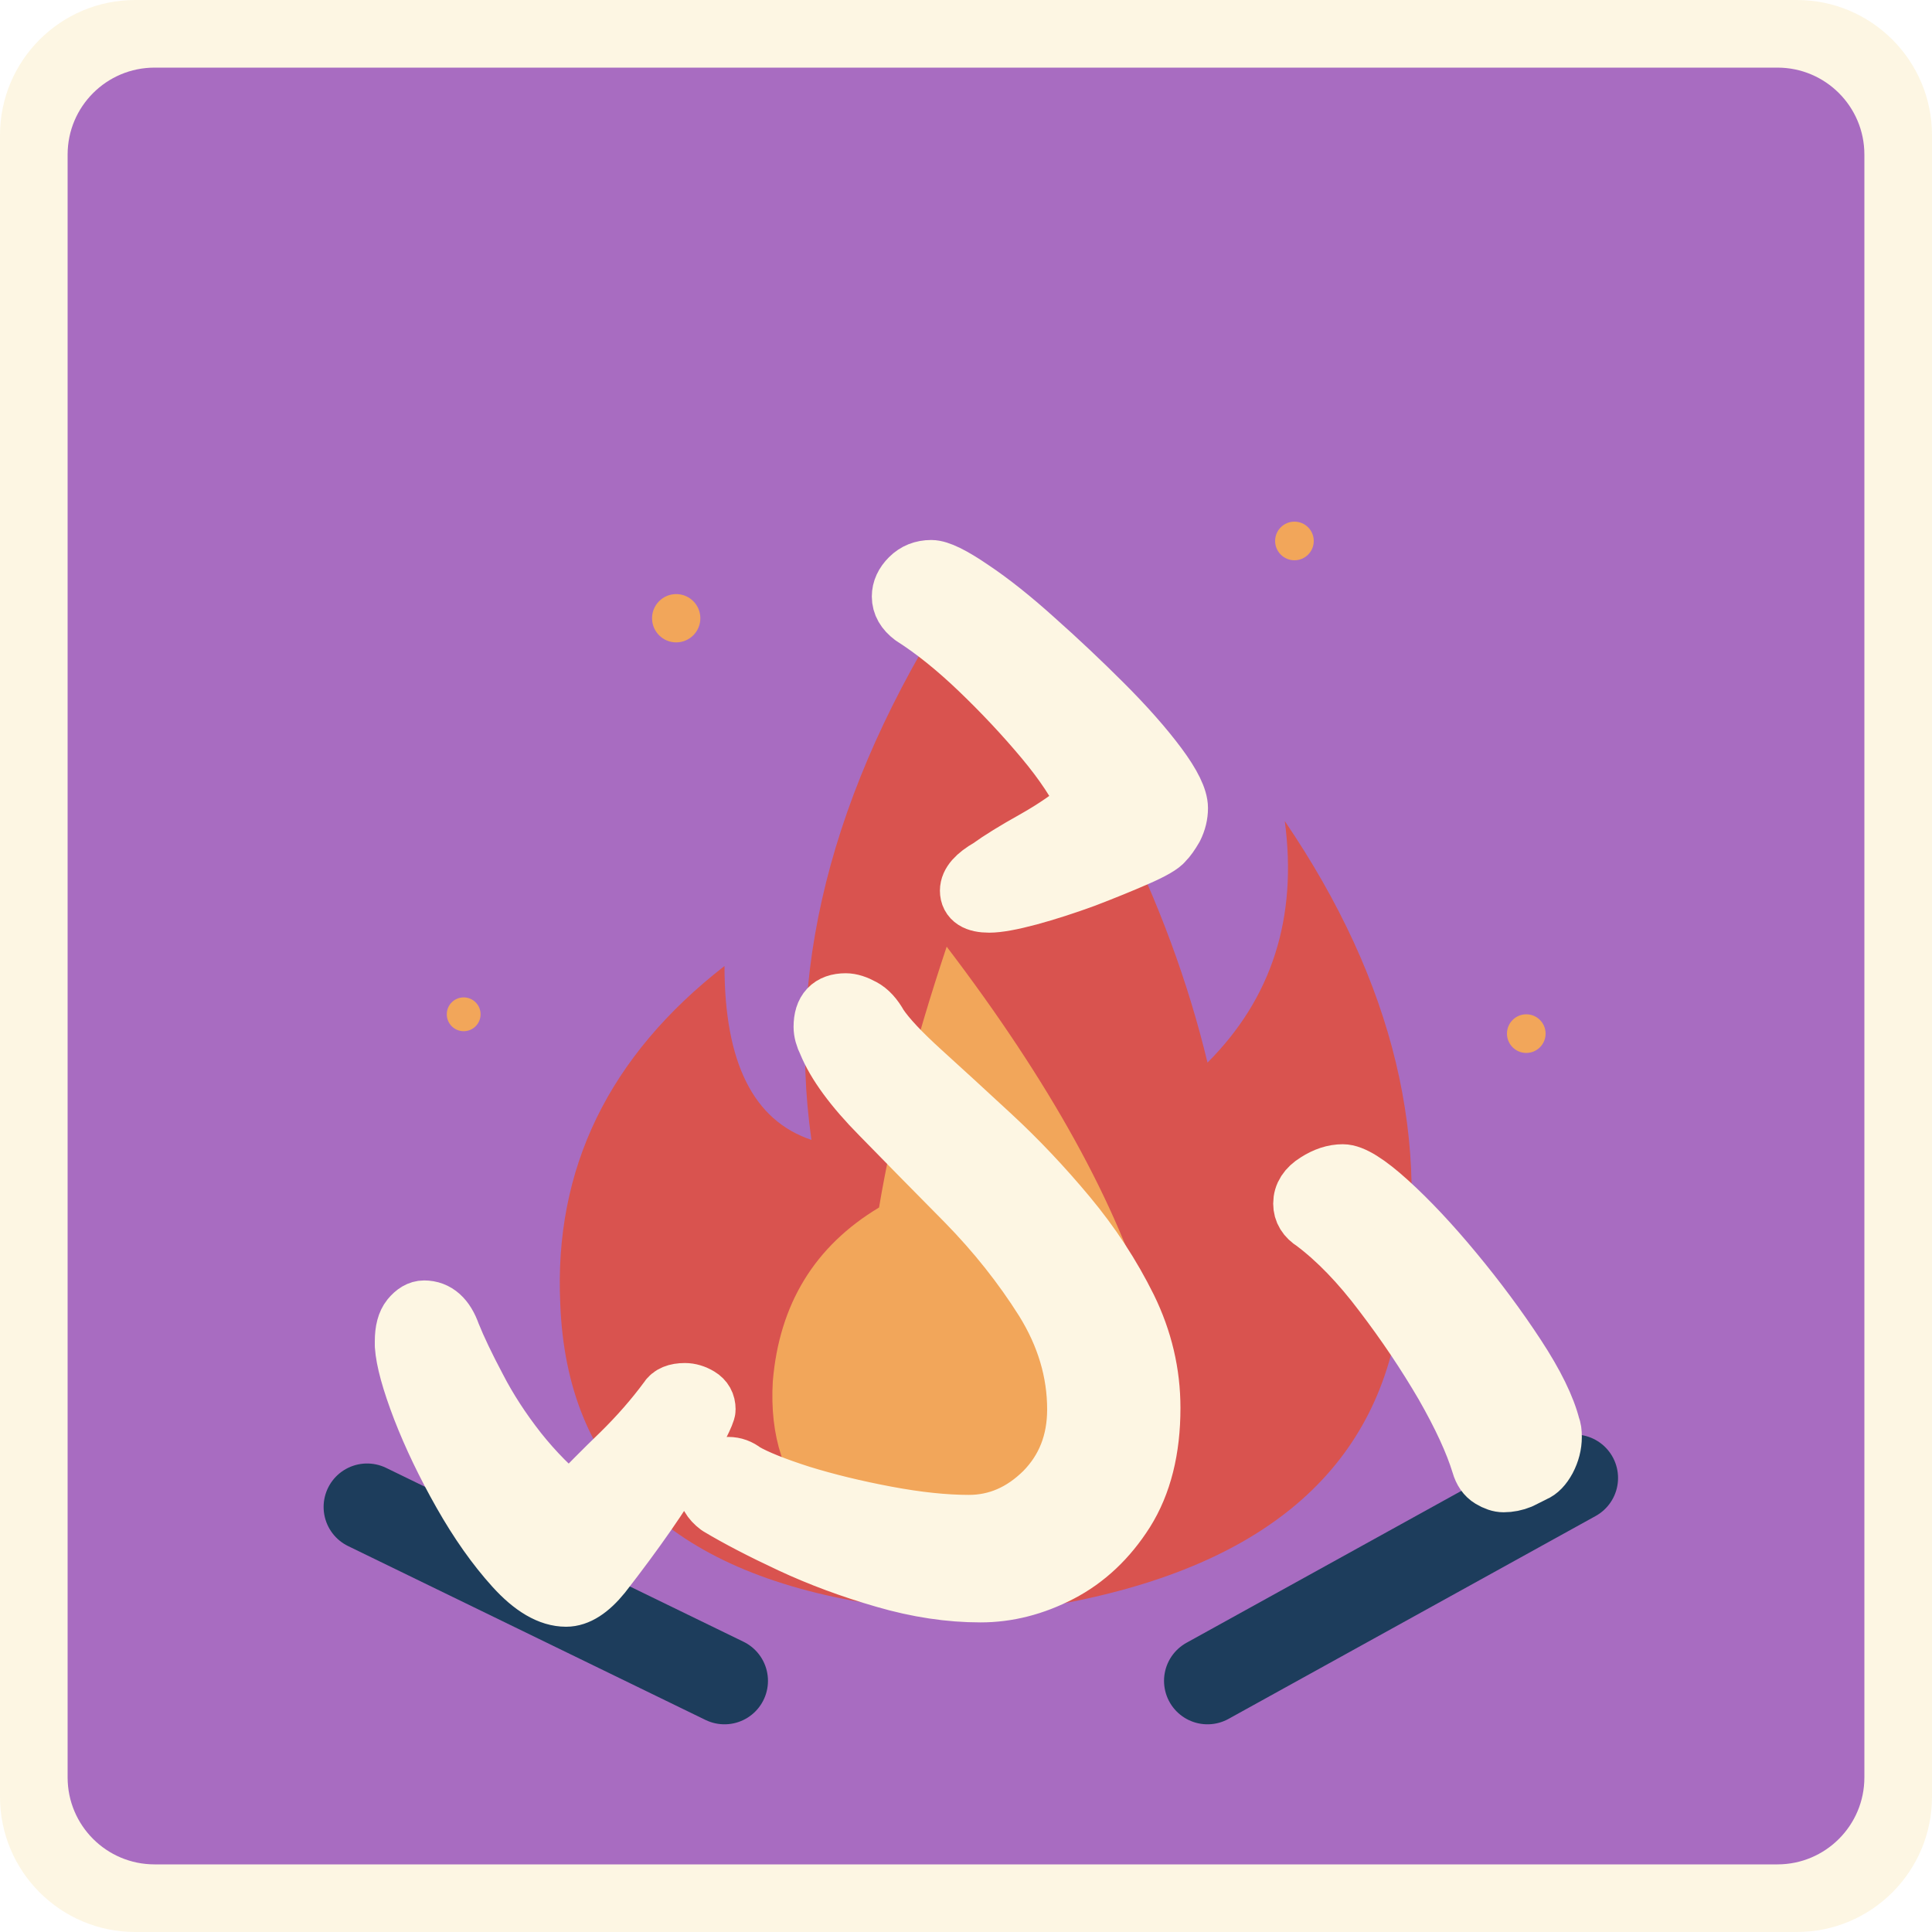
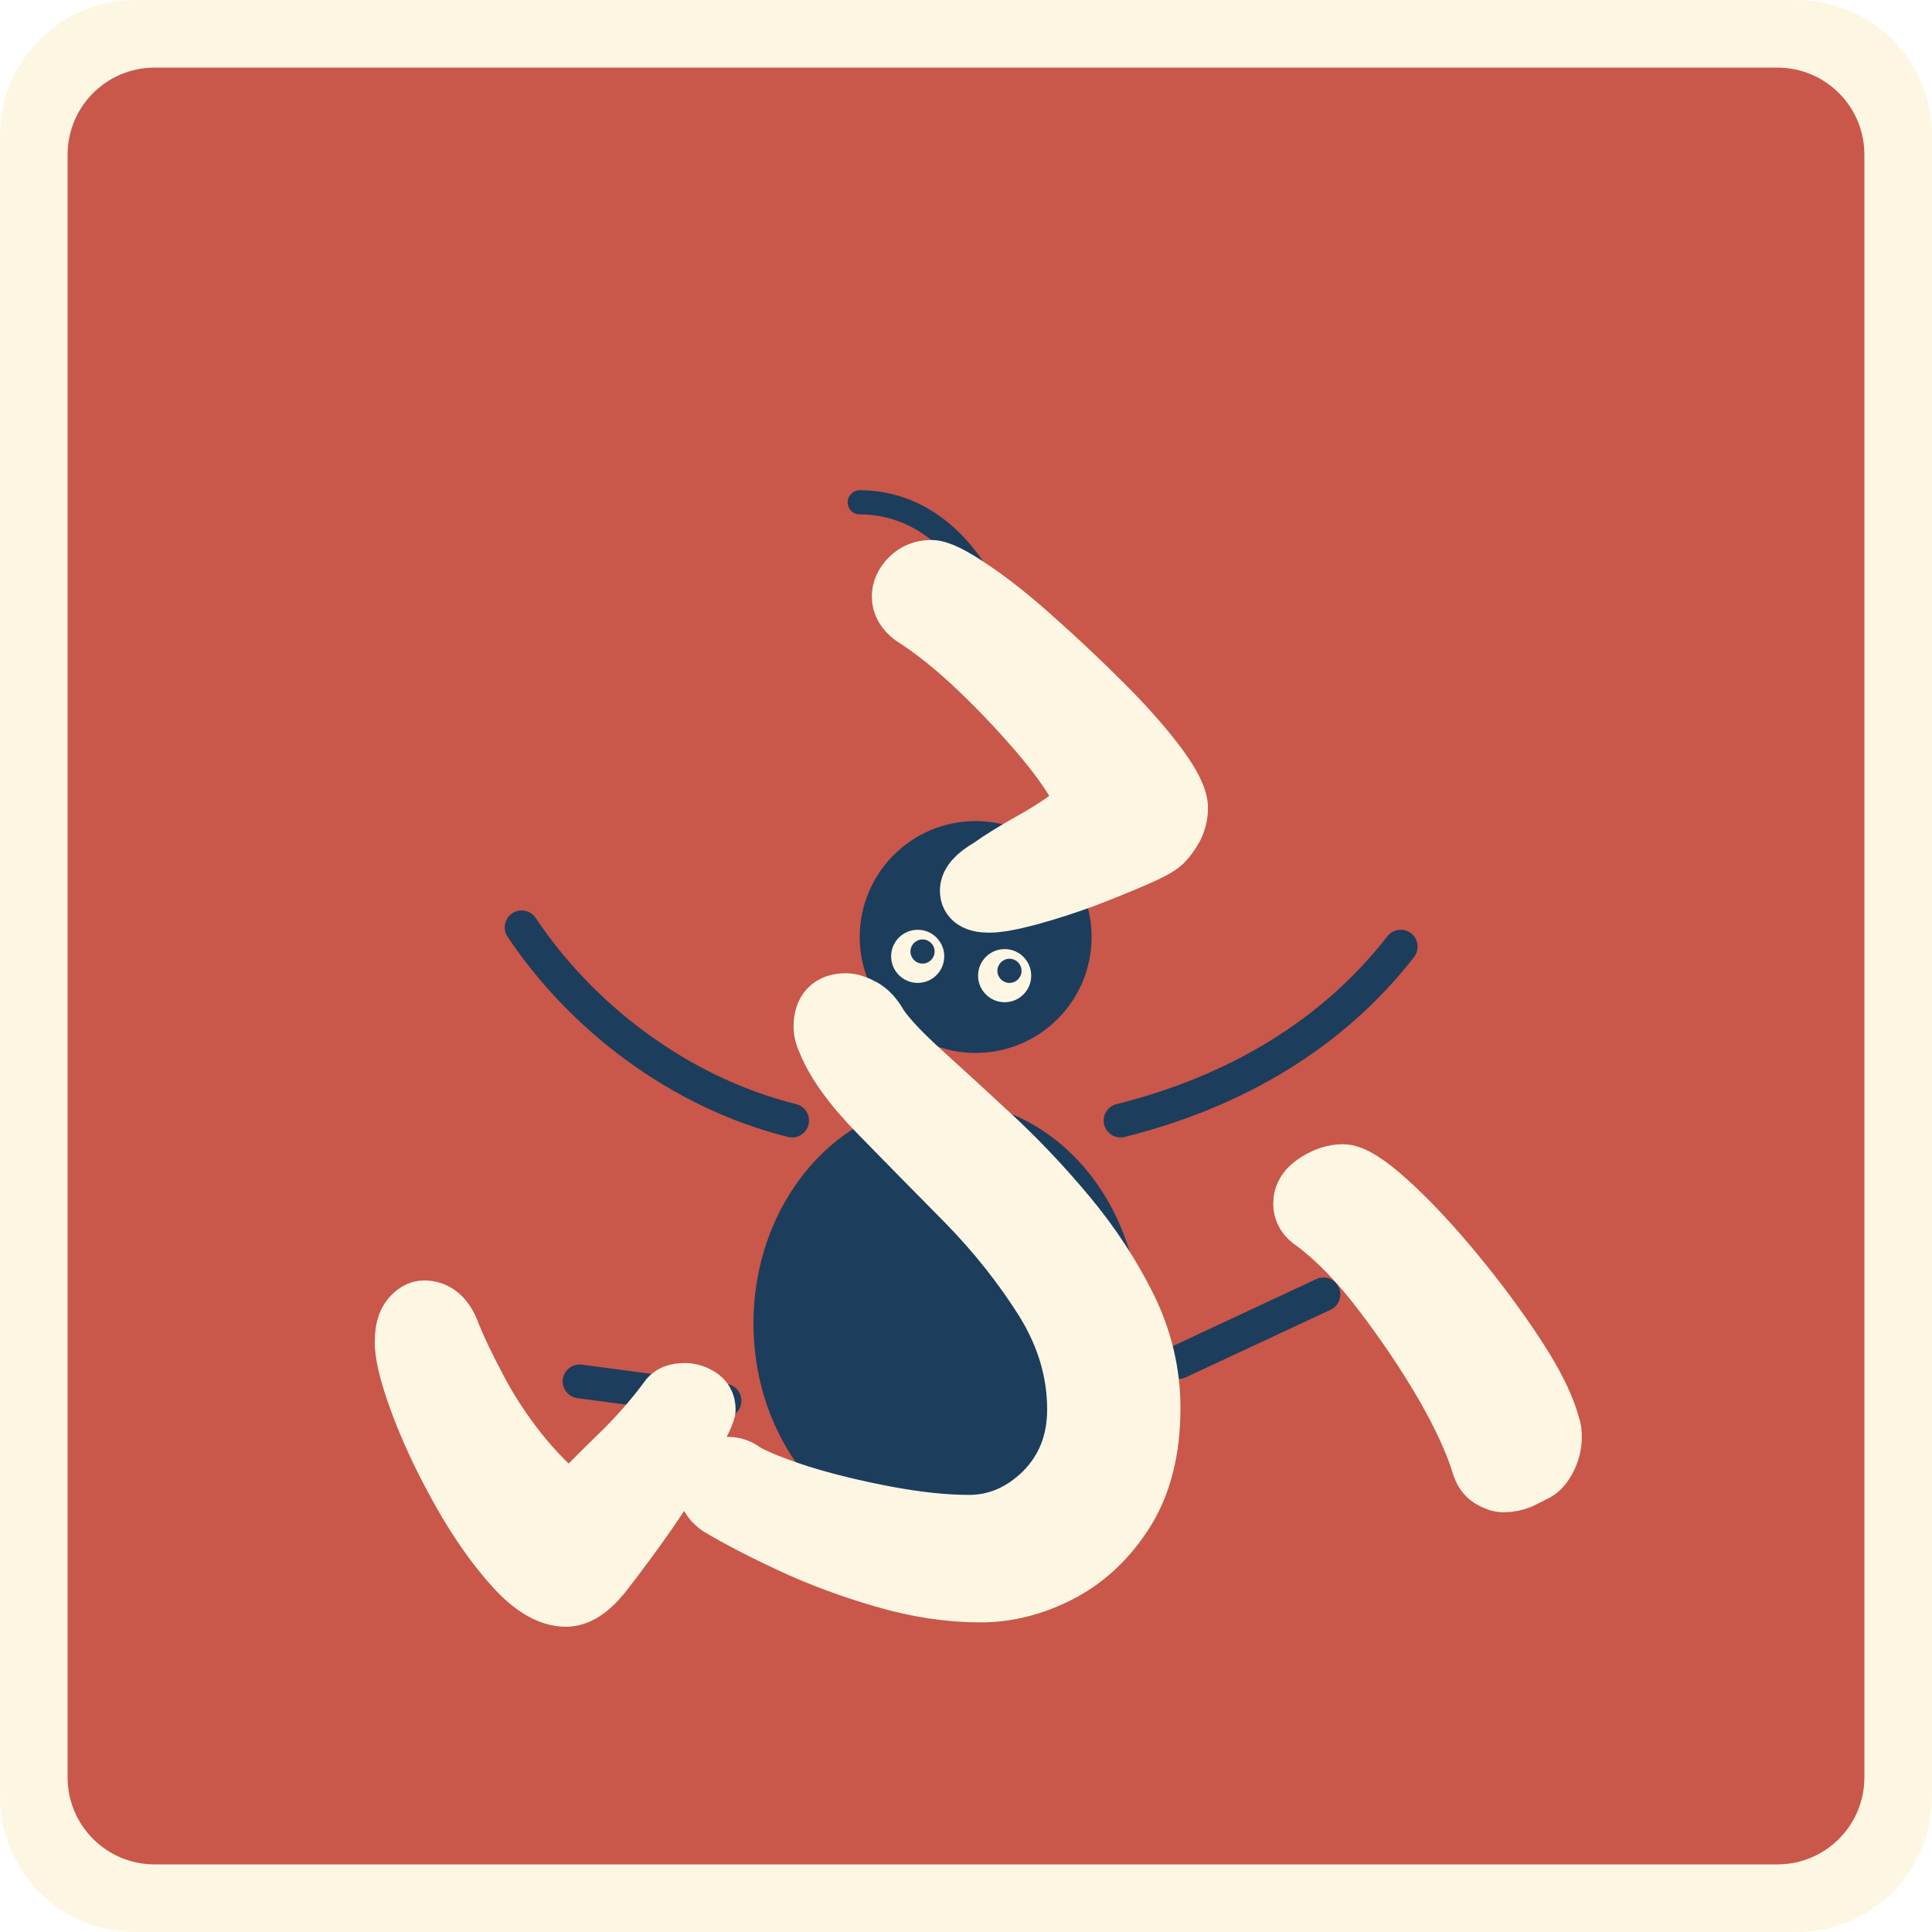
<svg xmlns="http://www.w3.org/2000/svg" viewBox="0 0 400 400">
  <rect width="400" height="400" rx="28" fill="#fdf6e3" />
  <defs>
    <clipPath id="card">
      <rect x="14" y="14" width="372" height="372" rx="18" />
    </clipPath>
  </defs>
-   <rect x="14" y="14" width="372" height="372" rx="18" fill="#a86cc1" />
+   <rect x="14" y="14" width="372" height="372" rx="18" fill="#c9574a" />
  <g clip-path="url(#card)">
-     <path d="M200 120Q238 170 250 220Q270 200 266 170Q300 220 290 270Q284 320 220 332H180Q118 322 116 270Q114 228 150 200Q150 230 168 236Q160 180 200 120Z" fill="#d9534f" />
-     <path d="M196 196Q228 238 238 272Q242 318 200 328Q158 320 160 286Q162 262 182 250Q186 226 196 196Z" fill="#f2a65a" />
-     <path d="M76 312L150 348M250 348L326 306" stroke="#1d3d5c" stroke-width="18" stroke-linecap="round" />
+     <path d="M206 126C200 112 190 104 178 104" stroke="#1d3d5c" stroke-width="5" fill="none" stroke-linecap="round" />
+     <circle cx="202" cy="194" r="24" fill="#1d3d5c" />
+     <ellipse cx="196" cy="274" rx="40" ry="46" fill="#1d3d5c" />
+     <path d="M164 232C140 226 120 210 108 192M232 232C256 226 276 214 290 196" stroke="#1d3d5c" stroke-width="7" fill="none" stroke-linecap="round" />
+     <path d="M150 290L120 286M244 282L274 268" stroke="#1d3d5c" stroke-width="7" stroke-linecap="round" />
+     <circle cx="190" cy="198" r="5.5" fill="#fdf6e3" />
+     <circle cx="191" cy="197" r="2.5" fill="#1d3d5c" />
+     <circle cx="208" cy="202" r="5.5" fill="#fdf6e3" />
+     <circle cx="209" cy="201" r="2.5" fill="#1d3d5c" />
  </g>
  <path id="glyph" d="M224.9 166.4Q220.4 170.3 214.2 173.8Q208.1 177.2 204.8 179.6Q200.6 182.0 200.6 184.4Q200.6 187.1 204.8 187.1Q207.5 187.1 213.1 185.6Q218.6 184.1 224.6 181.9Q230.6 179.6 235.4 177.5Q240.2 175.4 241.1 174.2Q242.0 173.3 243.1 171.4Q244.1 169.4 244.1 167.3Q244.1 164.3 239.8 158.5Q235.4 152.6 228.5 145.7Q221.6 138.8 214.4 132.4Q207.2 125.9 201.2 121.9Q195.2 117.8 192.8 117.8Q190.1 117.8 188.3 119.6Q186.5 121.4 186.5 123.5Q186.5 125.9 188.9 127.7Q195.5 131.9 202.7 138.8Q209.9 145.7 216.1 153.1Q222.2 160.4 224.9 166.4ZM182.0 212.3Q180.5 209.6 178.6 208.6Q176.6 207.5 175.1 207.5Q170.3 207.5 170.3 212.6Q170.3 214.1 171.2 215.9Q173.9 222.5 182.2 230.9Q190.4 239.3 199.9 248.9Q209.3 258.5 216.1 269.3Q222.8 280.1 222.8 291.8Q222.8 302.0 216.1 308.8Q209.3 315.5 200.6 315.5Q193.1 315.5 183.5 313.7Q173.9 311.9 165.8 309.4Q157.7 306.8 154.1 304.7Q152.6 303.5 150.8 303.5Q148.7 303.5 147.5 304.9Q146.3 306.2 146.3 307.7Q146.3 310.1 148.7 311.9Q154.7 315.5 163.7 319.7Q172.7 323.9 183.1 326.9Q193.4 329.9 203.0 329.9Q211.4 329.9 219.5 325.7Q227.6 321.5 233.0 313.0Q238.4 304.4 238.4 291.5Q238.4 280.7 233.5 270.7Q228.5 260.6 221.0 251.6Q213.5 242.6 205.4 235.1Q197.3 227.6 190.9 221.8Q184.4 215.9 182.0 212.3ZM317.6 305.0Q319.1 304.4 320.3 302.2Q321.5 299.9 321.5 297.5Q321.5 296.0 321.2 295.4Q319.7 289.4 314.0 280.7Q308.3 272.0 301.1 263.3Q293.9 254.6 287.5 248.8Q281.0 242.9 278.0 242.9Q275.3 242.9 272.5 244.7Q269.6 246.5 269.6 249.2Q269.6 251.6 272.0 253.1Q279.2 258.5 286.2 267.8Q293.3 277.1 298.9 286.7Q304.4 296.3 306.5 303.2Q307.1 305.3 308.6 306.2Q310.1 307.1 311.3 307.1Q313.1 307.1 314.8 306.4Q316.4 305.6 317.6 305.0ZM83.6 277.7L83.6 278.6Q83.9 283.1 87.2 291.7Q90.5 300.2 95.6 309.2Q100.7 318.2 106.4 324.5Q112.1 330.8 117.2 330.8Q120.8 330.8 124.7 326.0Q135.2 312.5 140.8 302.8Q146.3 293.0 146.3 291.8Q146.3 290.0 144.8 289.1Q143.3 288.2 141.8 288.2Q139.1 288.2 138.2 289.7Q134.0 295.4 128.5 300.8Q122.9 306.2 118.1 311.3Q112.4 306.8 107.3 300.4Q102.2 293.9 98.8 287.3Q95.3 280.7 93.5 276.2Q91.7 271.1 87.8 271.1Q86.3 271.1 84.9 272.8Q83.6 274.4 83.6 277.7Z" fill="#fdf6e3" stroke="#fdf6e3" stroke-width="12" stroke-linejoin="round" />
  <g clip-path="url(#card)">
-     <g fill="#f2a65a">
-       <circle cx="140" cy="128" r="5" />
-       <circle cx="268" cy="112" r="4" />
-       <circle cx="316" cy="214" r="4" />
-       <circle cx="96" cy="210" r="3.5" />
-     </g>
-   </g>
+ </g>
</svg>
